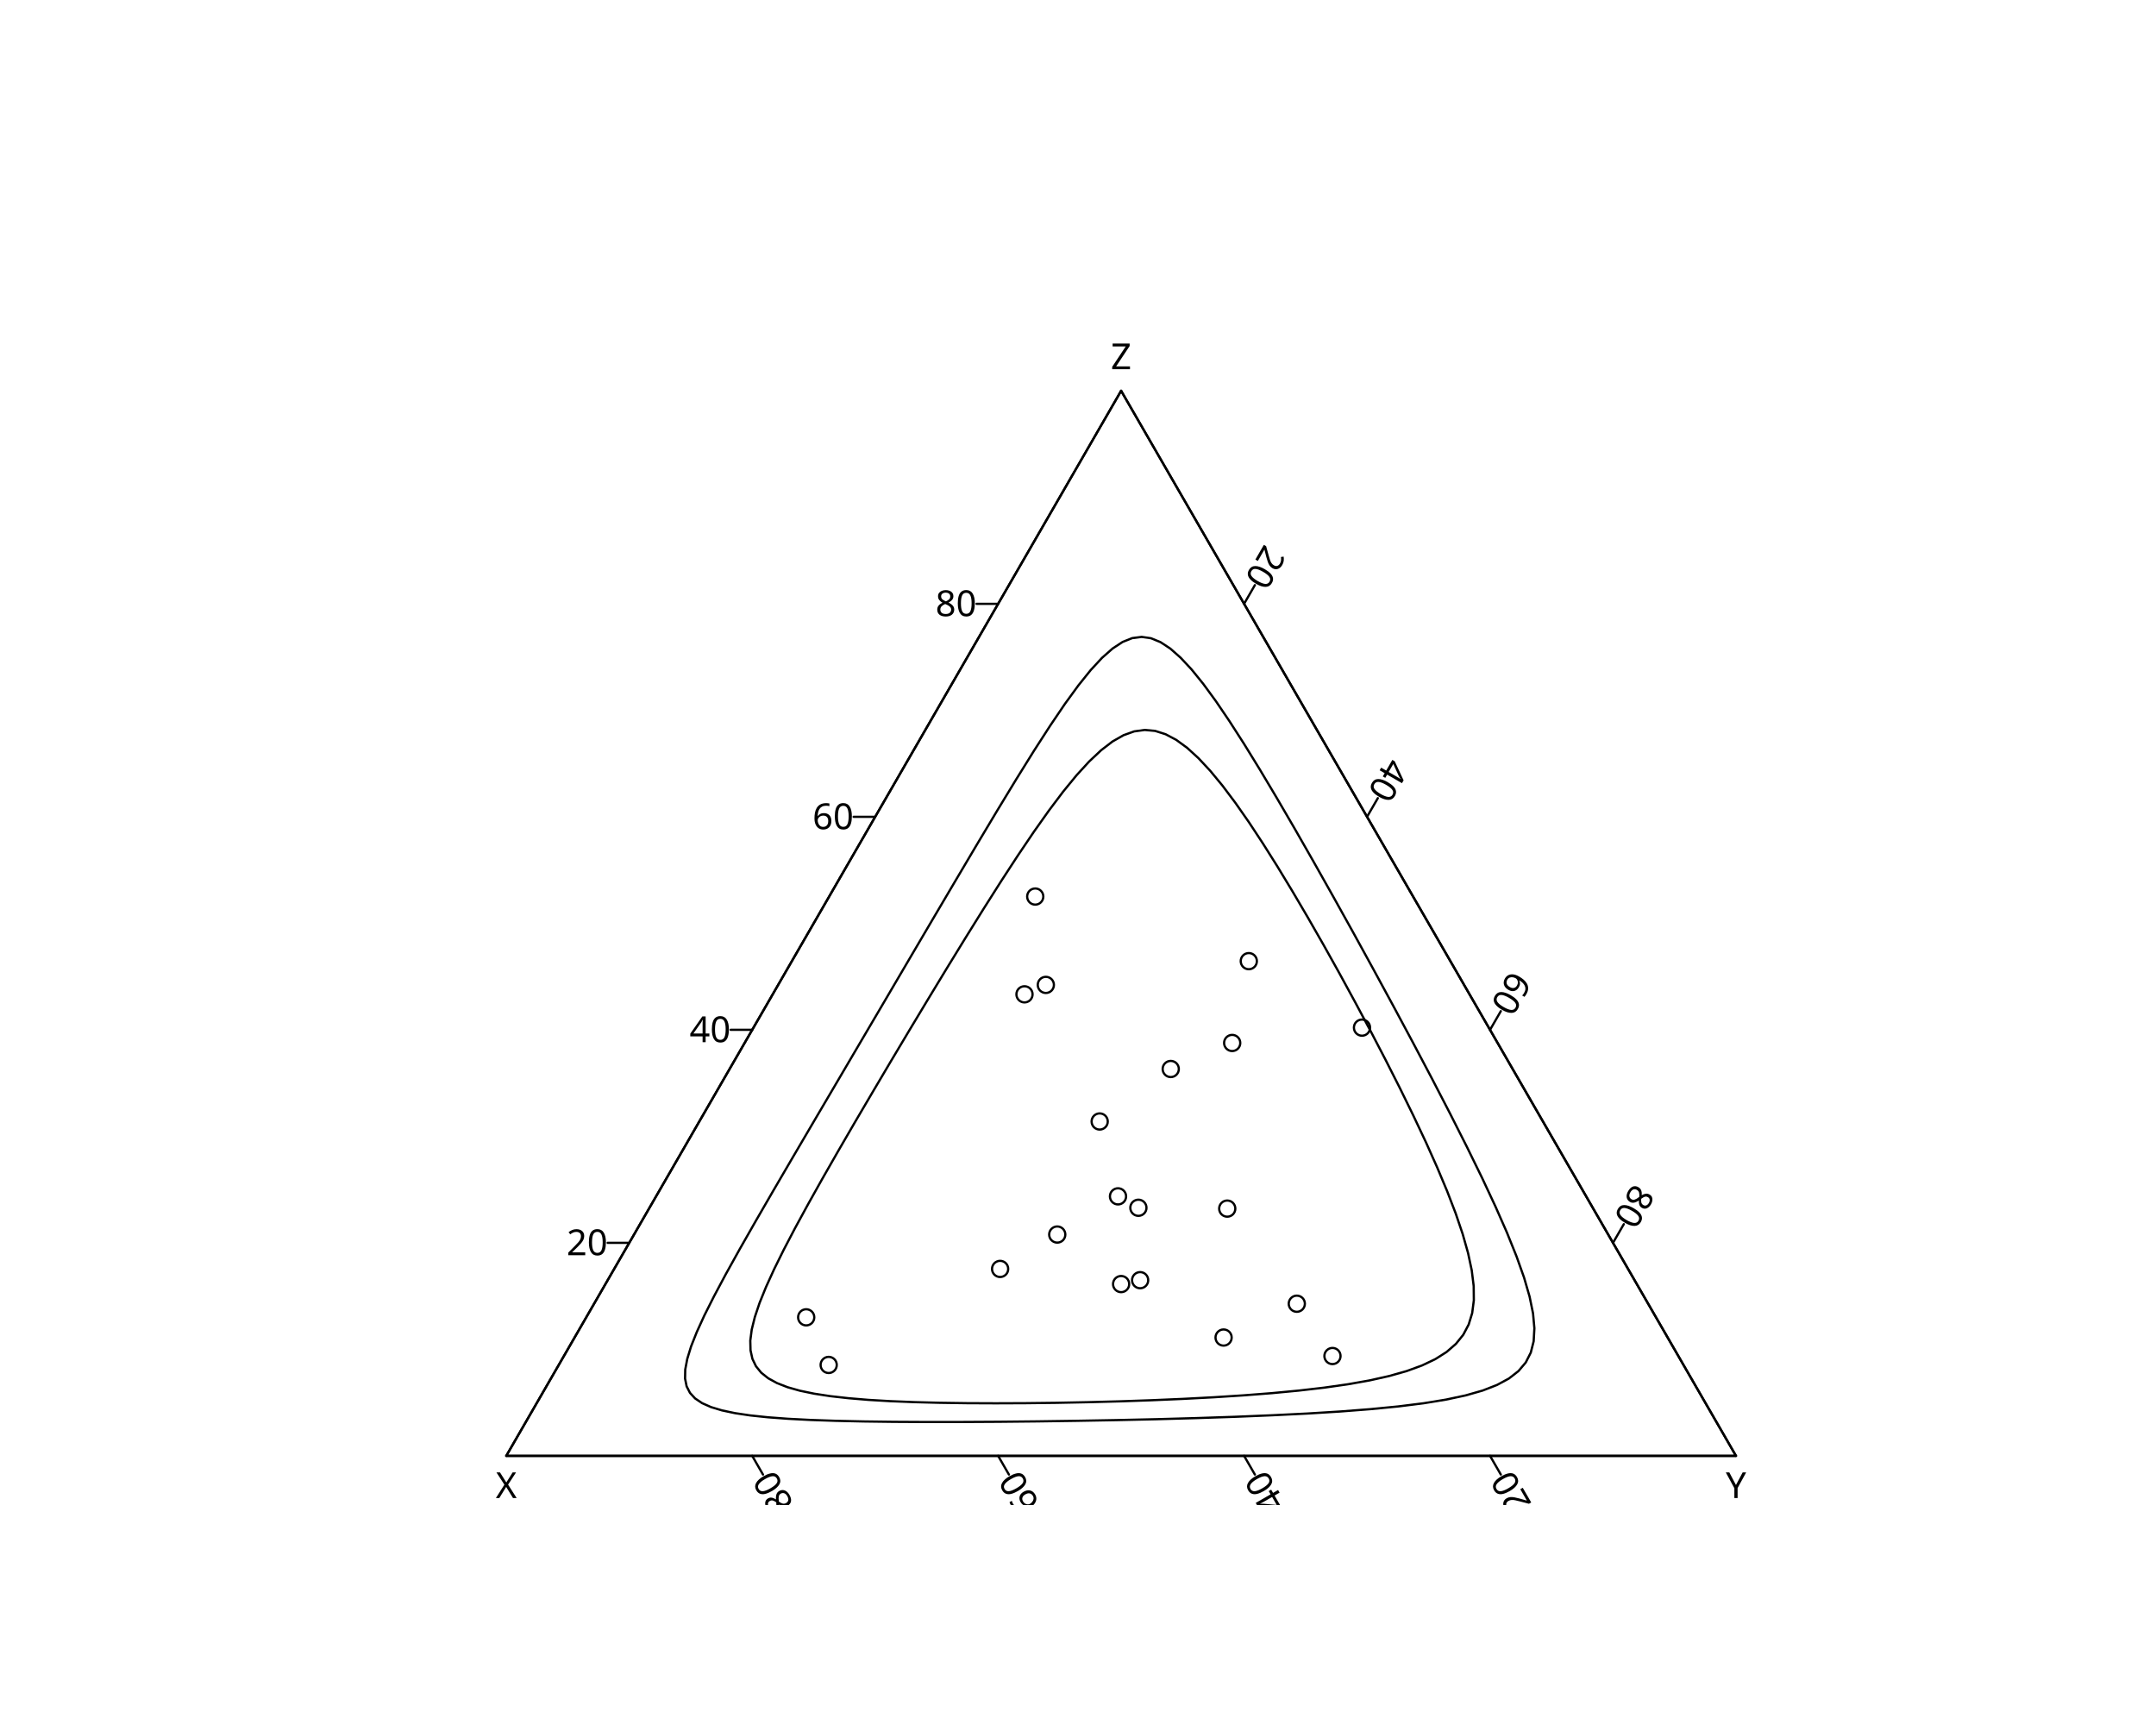
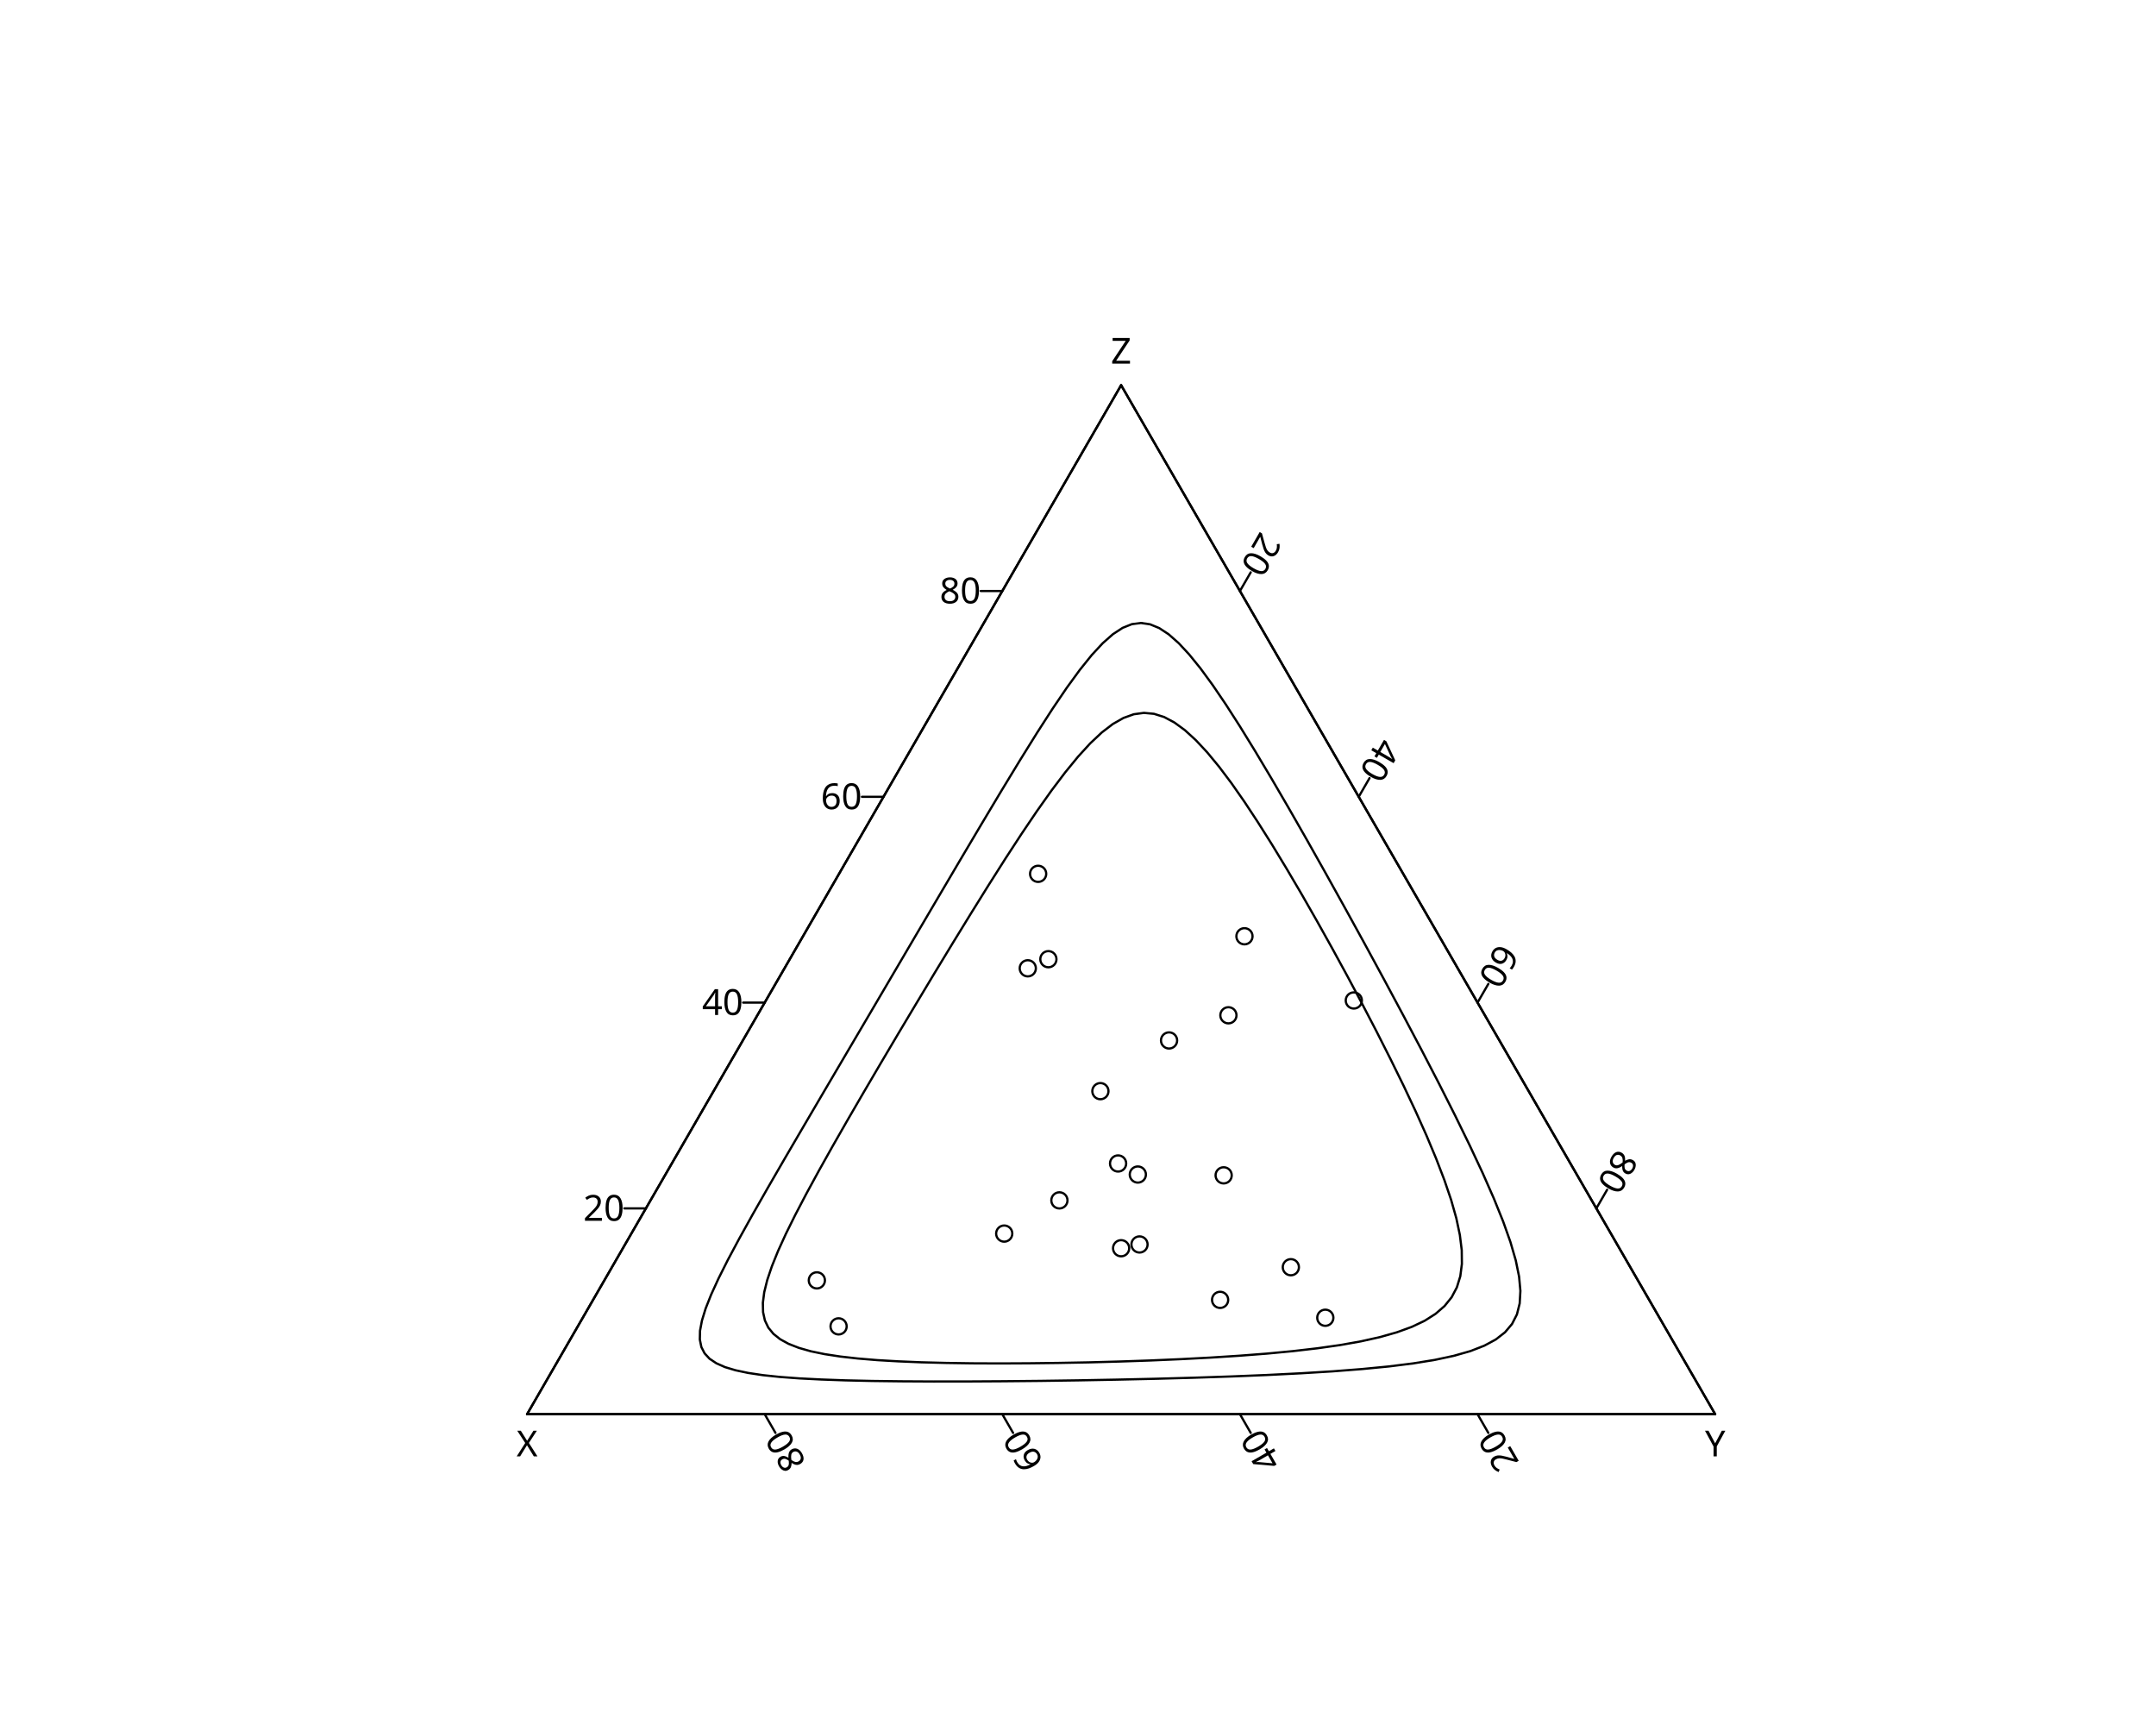
<svg xmlns="http://www.w3.org/2000/svg" class="svglite" data-engine-version="2.0" width="720.00pt" height="576.00pt" viewBox="0 0 720.00 576.00">
  <defs>
    <style type="text/css">
    .svglite line, .svglite polyline, .svglite polygon, .svglite path, .svglite rect, .svglite circle {
      fill: none;
      stroke: #000000;
      stroke-linecap: round;
      stroke-linejoin: round;
      stroke-miterlimit: 10.00;
    }
  </style>
  </defs>
  <rect width="100%" height="100%" style="stroke: none; fill: #FFFFFF;" />
  <defs>
    <clipPath id="cpMC4wMHw3MjAuMDB8MC4wMHw1NzYuMDA=">
      <rect x="0.00" y="0.00" width="720.00" height="576.00" />
    </clipPath>
  </defs>
  <g clip-path="url(#cpMC4wMHw3MjAuMDB8MC4wMHw1NzYuMDA=)">
</g>
  <defs>
    <clipPath id="cpMTUyLjY0fDU5Ni4xNnw1OS4wNHw1MDIuNTY=">
      <rect x="152.64" y="59.04" width="443.52" height="443.52" />
    </clipPath>
  </defs>
  <g clip-path="url(#cpMTUyLjY0fDU5Ni4xNnw1OS4wNHw1MDIuNTY=)">
-     <circle cx="333.99" cy="423.71" r="2.70" style="stroke-width: 0.75;" />
-     <circle cx="411.49" cy="348.26" r="2.70" style="stroke-width: 0.75;" />
-     <circle cx="276.74" cy="455.77" r="2.70" style="stroke-width: 0.75;" />
-     <circle cx="380.17" cy="403.29" r="2.70" style="stroke-width: 0.75;" />
-     <circle cx="390.97" cy="356.95" r="2.70" style="stroke-width: 0.75;" />
-     <circle cx="269.23" cy="439.87" r="2.70" style="stroke-width: 0.75;" />
-     <circle cx="373.36" cy="399.48" r="2.70" style="stroke-width: 0.75;" />
-     <circle cx="342.13" cy="332.02" r="2.70" style="stroke-width: 0.75;" />
-     <circle cx="417.04" cy="320.94" r="2.70" style="stroke-width: 0.75;" />
-     <circle cx="444.98" cy="452.79" r="2.70" style="stroke-width: 0.75;" />
-     <circle cx="345.72" cy="299.37" r="2.70" style="stroke-width: 0.75;" />
-     <circle cx="367.24" cy="374.48" r="2.70" style="stroke-width: 0.75;" />
-     <circle cx="380.75" cy="427.47" r="2.70" style="stroke-width: 0.75;" />
-     <circle cx="454.84" cy="343.14" r="2.70" style="stroke-width: 0.75;" />
-     <circle cx="409.84" cy="403.57" r="2.70" style="stroke-width: 0.75;" />
-     <circle cx="353.07" cy="412.23" r="2.70" style="stroke-width: 0.75;" />
-     <circle cx="349.26" cy="328.87" r="2.70" style="stroke-width: 0.75;" />
-     <circle cx="374.40" cy="428.77" r="2.70" style="stroke-width: 0.75;" />
-     <circle cx="408.62" cy="446.62" r="2.70" style="stroke-width: 0.75;" />
-     <circle cx="433.07" cy="435.33" r="2.70" style="stroke-width: 0.75;" />
-     <text transform="translate(258.38,490.30) rotate(-120)" text-anchor="end" style="font-size: 12.00px; font-family: sans;" textLength="13.35px" lengthAdjust="spacingAndGlyphs">80</text>
-     <text transform="translate(340.51,490.30) rotate(-120)" text-anchor="end" style="font-size: 12.00px; font-family: sans;" textLength="13.35px" lengthAdjust="spacingAndGlyphs">60</text>
-     <text transform="translate(422.64,490.30) rotate(-120)" text-anchor="end" style="font-size: 12.00px; font-family: sans;" textLength="13.35px" lengthAdjust="spacingAndGlyphs">40</text>
-     <text transform="translate(504.78,490.30) rotate(-120)" text-anchor="end" style="font-size: 12.00px; font-family: sans;" textLength="13.35px" lengthAdjust="spacingAndGlyphs">20</text>
-     <line x1="169.07" y1="486.13" x2="579.73" y2="486.13" style="stroke-width: 0.75;" />
-     <line x1="251.20" y1="486.13" x2="254.80" y2="492.37" style="stroke-width: 0.75;" />
-     <line x1="333.33" y1="486.13" x2="336.93" y2="492.37" style="stroke-width: 0.75;" />
-     <line x1="415.47" y1="486.13" x2="419.07" y2="492.37" style="stroke-width: 0.75;" />
-     <line x1="497.60" y1="486.13" x2="501.20" y2="492.37" style="stroke-width: 0.75;" />
-     <text transform="translate(538.69,406.70) rotate(-240)" text-anchor="end" style="font-size: 12.00px; font-family: sans;" textLength="13.35px" lengthAdjust="spacingAndGlyphs">80</text>
-     <text transform="translate(497.62,335.57) rotate(-240)" text-anchor="end" style="font-size: 12.00px; font-family: sans;" textLength="13.35px" lengthAdjust="spacingAndGlyphs">60</text>
-     <text transform="translate(456.56,264.44) rotate(-240)" text-anchor="end" style="font-size: 12.00px; font-family: sans;" textLength="13.35px" lengthAdjust="spacingAndGlyphs">40</text>
-     <text transform="translate(415.49,193.32) rotate(-240)" text-anchor="end" style="font-size: 12.00px; font-family: sans;" textLength="13.35px" lengthAdjust="spacingAndGlyphs">20</text>
-     <line x1="579.73" y1="486.13" x2="374.40" y2="130.49" style="stroke-width: 0.75;" />
-     <line x1="538.67" y1="415.00" x2="542.27" y2="408.77" style="stroke-width: 0.75;" />
-     <line x1="497.60" y1="343.87" x2="501.20" y2="337.64" style="stroke-width: 0.75;" />
-     <line x1="456.53" y1="272.74" x2="460.13" y2="266.51" style="stroke-width: 0.75;" />
-     <line x1="415.47" y1="201.62" x2="419.07" y2="195.38" style="stroke-width: 0.75;" />
-     <text x="326.13" y="205.74" text-anchor="end" style="font-size: 12.00px; font-family: sans;" textLength="13.35px" lengthAdjust="spacingAndGlyphs">80</text>
-     <text x="285.07" y="276.87" text-anchor="end" style="font-size: 12.00px; font-family: sans;" textLength="13.35px" lengthAdjust="spacingAndGlyphs">60</text>
-     <text x="244.00" y="348.00" text-anchor="end" style="font-size: 12.00px; font-family: sans;" textLength="13.35px" lengthAdjust="spacingAndGlyphs">40</text>
-     <text x="202.93" y="419.13" text-anchor="end" style="font-size: 12.00px; font-family: sans;" textLength="13.35px" lengthAdjust="spacingAndGlyphs">20</text>
-     <line x1="374.40" y1="130.49" x2="169.07" y2="486.13" style="stroke-width: 0.75;" />
-     <line x1="333.33" y1="201.62" x2="326.13" y2="201.62" style="stroke-width: 0.75;" />
-     <line x1="292.27" y1="272.74" x2="285.07" y2="272.74" style="stroke-width: 0.75;" />
-     <line x1="251.20" y1="343.87" x2="244.00" y2="343.87" style="stroke-width: 0.75;" />
-     <line x1="210.13" y1="415.00" x2="202.93" y2="415.00" style="stroke-width: 0.75;" />
-     <polygon points="169.07,486.13 374.40,130.49 579.73,486.13 " style="stroke-width: 0.75; fill: none;" />
-     <text x="169.07" y="500.22" text-anchor="middle" style="font-size: 12.00px; font-family: sans;" textLength="8.01px" lengthAdjust="spacingAndGlyphs">X</text>
-     <text x="579.73" y="500.22" text-anchor="middle" style="font-size: 12.00px; font-family: sans;" textLength="8.01px" lengthAdjust="spacingAndGlyphs">Y</text>
-     <text x="374.40" y="123.29" text-anchor="middle" style="font-size: 12.00px; font-family: sans;" textLength="7.33px" lengthAdjust="spacingAndGlyphs">Z</text>
-     <polygon points="352.76,468.42 363.26,468.21 373.87,467.93 384.49,467.56 394.98,467.11 405.26,466.57 415.21,465.93 424.74,465.19 433.77,464.33 442.24,463.35 450.10,462.23 457.31,460.95 463.84,459.49 469.69,457.84 474.84,455.96 479.31,453.84 483.09,451.44 486.21,448.73 488.66,445.69 490.47,442.27 491.64,438.45 492.19,434.18 492.14,429.43 491.49,424.18 490.26,418.40 488.47,412.08 486.14,405.20 483.29,397.78 479.96,389.84 476.19,381.41 472.01,372.55 467.50,363.34 462.70,353.87 457.68,344.23 452.50,334.54 447.25,324.91 441.97,315.46 436.73,306.31 431.57,297.54 426.55,289.26 421.69,281.55 417.02,274.46 412.54,268.05 408.26,262.35 404.16,257.38 400.24,253.18 396.47,249.73 392.82,247.06 389.26,245.17 385.76,244.06 382.28,243.74 378.77,244.22 375.20,245.50 371.53,247.59 367.72,250.52 363.72,254.28 359.50,258.89 355.04,264.34 350.31,270.62 345.29,277.71 339.98,285.57 334.39,294.14 328.55,303.34 322.49,313.07 316.27,323.20 309.96,333.60 303.63,344.12 297.36,354.62 291.25,364.95 285.36,374.97 279.79,384.57 274.59,393.66 269.83,402.16 265.54,410.03 261.76,417.25 258.52,423.81 255.82,429.73 253.67,435.04 252.08,439.77 251.04,443.96 250.56,447.65 250.64,450.90 251.27,453.74 252.46,456.21 254.22,458.37 256.56,460.23 259.48,461.83 263.01,463.21 267.14,464.38 271.91,465.37 277.32,466.20 283.37,466.88 290.06,467.44 297.39,467.87 305.34,468.19 313.88,468.41 322.95,468.54 332.51,468.58 342.48,468.54 352.76,468.42 " style="stroke-width: 0.75; fill: none;" />
-     <polygon points="346.28,474.62 359.47,474.43 372.86,474.19 386.26,473.89 399.50,473.52 412.39,473.09 424.78,472.58 436.53,472.00 447.53,471.32 457.71,470.53 467.00,469.62 475.39,468.57 482.86,467.35 489.42,465.95 495.10,464.33 499.91,462.46 503.91,460.30 507.10,457.81 509.53,454.94 511.21,451.64 512.17,447.86 512.41,443.52 511.96,438.57 510.81,432.96 508.97,426.62 506.44,419.50 503.25,411.58 499.40,402.84 494.93,393.29 489.88,382.97 484.31,371.95 478.30,360.34 471.94,348.29 465.33,335.96 458.58,323.53 451.81,311.20 445.11,299.16 438.58,287.57 432.30,276.59 426.33,266.35 420.71,256.93 415.45,248.39 410.56,240.78 406.03,234.10 401.83,228.36 397.93,223.54 394.28,219.63 390.85,216.59 387.57,214.43 384.39,213.12 381.26,212.67 378.12,213.07 374.91,214.35 371.57,216.54 368.03,219.66 364.23,223.76 360.12,228.88 355.62,235.06 350.69,242.34 345.29,250.71 339.39,260.19 332.99,270.72 326.11,282.22 318.80,294.56 311.13,307.56 303.22,321.01 295.20,334.66 287.19,348.27 279.36,361.59 271.84,374.37 264.75,386.45 258.20,397.66 252.26,407.93 246.97,417.21 242.37,425.49 238.47,432.80 235.24,439.21 232.69,444.79 230.78,449.61 229.51,453.75 228.84,457.30 228.78,460.33 229.30,462.91 230.42,465.10 232.14,466.96 234.48,468.53 237.46,469.85 241.11,470.95 245.47,471.87 250.57,472.63 256.46,473.25 263.16,473.75 270.70,474.14 279.11,474.43 288.39,474.64 298.52,474.77 309.45,474.83 321.13,474.82 333.45,474.75 346.28,474.62 " style="stroke-width: 0.75; fill: none;" />
+     <circle cx="335.36" cy="411.91" r="2.70" style="stroke-width: 0.75;" />
+     <circle cx="410.23" cy="339.02" r="2.70" style="stroke-width: 0.75;" />
+     <circle cx="280.05" cy="442.89" r="2.70" style="stroke-width: 0.75;" />
+     <circle cx="379.98" cy="392.19" r="2.70" style="stroke-width: 0.75;" />
+     <circle cx="390.41" cy="347.42" r="2.70" style="stroke-width: 0.75;" />
+     <circle cx="272.79" cy="427.53" r="2.70" style="stroke-width: 0.75;" />
+     <circle cx="373.39" cy="388.50" r="2.70" style="stroke-width: 0.75;" />
+     <circle cx="343.23" cy="323.33" r="2.70" style="stroke-width: 0.75;" />
+     <circle cx="415.59" cy="312.63" r="2.70" style="stroke-width: 0.75;" />
+     <circle cx="442.59" cy="440.01" r="2.70" style="stroke-width: 0.75;" />
+     <circle cx="346.69" cy="291.78" r="2.70" style="stroke-width: 0.75;" />
+     <circle cx="367.48" cy="364.35" r="2.70" style="stroke-width: 0.75;" />
+     <circle cx="380.54" cy="415.54" r="2.70" style="stroke-width: 0.75;" />
+     <circle cx="452.11" cy="334.07" r="2.70" style="stroke-width: 0.75;" />
+     <circle cx="408.64" cy="392.46" r="2.70" style="stroke-width: 0.75;" />
+     <circle cx="353.79" cy="400.82" r="2.70" style="stroke-width: 0.75;" />
+     <circle cx="350.11" cy="320.29" r="2.70" style="stroke-width: 0.75;" />
+     <circle cx="374.40" cy="416.80" r="2.70" style="stroke-width: 0.75;" />
+     <circle cx="407.46" cy="434.04" r="2.70" style="stroke-width: 0.75;" />
+     <circle cx="431.08" cy="423.14" r="2.70" style="stroke-width: 0.75;" />
+     <text transform="translate(262.55,476.39) rotate(-120)" text-anchor="end" style="font-size: 12.00px; font-family: sans;" textLength="13.35px" lengthAdjust="spacingAndGlyphs">80</text>
+     <text transform="translate(341.90,476.39) rotate(-120)" text-anchor="end" style="font-size: 12.00px; font-family: sans;" textLength="13.35px" lengthAdjust="spacingAndGlyphs">60</text>
+     <text transform="translate(421.25,476.39) rotate(-120)" text-anchor="end" style="font-size: 12.00px; font-family: sans;" textLength="13.35px" lengthAdjust="spacingAndGlyphs">40</text>
+     <text transform="translate(500.60,476.39) rotate(-120)" text-anchor="end" style="font-size: 12.00px; font-family: sans;" textLength="13.35px" lengthAdjust="spacingAndGlyphs">20</text>
+     <line x1="176.02" y1="472.22" x2="572.78" y2="472.22" style="stroke-width: 0.75;" />
+     <line x1="255.37" y1="472.22" x2="258.97" y2="478.46" style="stroke-width: 0.75;" />
+     <line x1="334.72" y1="472.22" x2="338.32" y2="478.46" style="stroke-width: 0.75;" />
+     <line x1="414.08" y1="472.22" x2="417.68" y2="478.46" style="stroke-width: 0.75;" />
+     <line x1="493.43" y1="472.22" x2="497.03" y2="478.46" style="stroke-width: 0.75;" />
+     <text transform="translate(533.13,395.20) rotate(-240)" text-anchor="end" style="font-size: 12.00px; font-family: sans;" textLength="13.35px" lengthAdjust="spacingAndGlyphs">80</text>
+     <text transform="translate(493.45,326.48) rotate(-240)" text-anchor="end" style="font-size: 12.00px; font-family: sans;" textLength="13.35px" lengthAdjust="spacingAndGlyphs">60</text>
+     <text transform="translate(453.77,257.76) rotate(-240)" text-anchor="end" style="font-size: 12.00px; font-family: sans;" textLength="13.35px" lengthAdjust="spacingAndGlyphs">40</text>
+     <text transform="translate(414.10,189.04) rotate(-240)" text-anchor="end" style="font-size: 12.00px; font-family: sans;" textLength="13.35px" lengthAdjust="spacingAndGlyphs">20</text>
+     <line x1="572.78" y1="472.22" x2="374.40" y2="128.62" style="stroke-width: 0.75;" />
+     <line x1="533.10" y1="403.50" x2="536.70" y2="397.27" style="stroke-width: 0.75;" />
+     <line x1="493.43" y1="334.78" x2="497.03" y2="328.55" style="stroke-width: 0.75;" />
+     <line x1="453.75" y1="266.06" x2="457.35" y2="259.83" style="stroke-width: 0.75;" />
+     <line x1="414.08" y1="197.34" x2="417.68" y2="191.11" style="stroke-width: 0.75;" />
+     <text x="327.52" y="201.47" text-anchor="end" style="font-size: 12.00px; font-family: sans;" textLength="13.35px" lengthAdjust="spacingAndGlyphs">80</text>
+     <text x="287.85" y="270.19" text-anchor="end" style="font-size: 12.00px; font-family: sans;" textLength="13.35px" lengthAdjust="spacingAndGlyphs">60</text>
+     <text x="248.17" y="338.91" text-anchor="end" style="font-size: 12.00px; font-family: sans;" textLength="13.35px" lengthAdjust="spacingAndGlyphs">40</text>
+     <text x="208.50" y="407.63" text-anchor="end" style="font-size: 12.00px; font-family: sans;" textLength="13.35px" lengthAdjust="spacingAndGlyphs">20</text>
+     <line x1="374.40" y1="128.62" x2="176.02" y2="472.22" style="stroke-width: 0.75;" />
+     <line x1="334.72" y1="197.34" x2="327.52" y2="197.34" style="stroke-width: 0.75;" />
+     <line x1="295.05" y1="266.06" x2="287.85" y2="266.06" style="stroke-width: 0.75;" />
+     <line x1="255.37" y1="334.78" x2="248.17" y2="334.78" style="stroke-width: 0.75;" />
+     <line x1="215.70" y1="403.50" x2="208.50" y2="403.50" style="stroke-width: 0.75;" />
+     <polygon points="176.02,472.22 374.40,128.62 572.78,472.22 " style="stroke-width: 0.75; fill: none;" />
+     <text x="176.02" y="486.30" text-anchor="middle" style="font-size: 12.00px; font-family: sans;" textLength="8.01px" lengthAdjust="spacingAndGlyphs">X</text>
+     <text x="572.78" y="486.30" text-anchor="middle" style="font-size: 12.00px; font-family: sans;" textLength="8.01px" lengthAdjust="spacingAndGlyphs">Y</text>
+     <text x="374.40" y="121.42" text-anchor="middle" style="font-size: 12.00px; font-family: sans;" textLength="7.33px" lengthAdjust="spacingAndGlyphs">Z</text>
+     <polygon points="353.49,455.10 363.64,454.91 373.89,454.63 384.14,454.28 394.29,453.84 404.21,453.32 413.83,452.70 423.03,451.99 431.76,451.16 439.95,450.21 447.54,449.13 454.50,447.89 460.81,446.48 466.46,444.88 471.44,443.07 475.76,441.02 479.41,438.70 482.42,436.09 484.79,433.15 486.53,429.85 487.67,426.15 488.20,422.03 488.15,417.44 487.52,412.37 486.34,406.78 484.61,400.67 482.35,394.03 479.60,386.86 476.39,379.19 472.74,371.04 468.71,362.49 464.34,353.59 459.71,344.44 454.86,335.13 449.86,325.76 444.78,316.46 439.68,307.33 434.62,298.48 429.64,290.02 424.79,282.02 420.09,274.57 415.58,267.72 411.25,261.52 407.11,256.02 403.15,251.22 399.36,247.16 395.72,243.83 392.19,241.25 388.76,239.42 385.37,238.35 382.01,238.04 378.62,238.50 375.18,239.74 371.63,241.76 367.94,244.59 364.08,248.22 360.01,252.67 355.70,257.94 351.12,264.01 346.27,270.86 341.14,278.45 335.74,286.73 330.10,295.62 324.25,305.02 318.24,314.80 312.14,324.85 306.03,335.02 299.97,345.16 294.06,355.14 288.38,364.82 282.99,374.10 277.97,382.88 273.37,391.09 269.23,398.70 265.58,405.67 262.44,412.01 259.83,417.73 257.76,422.86 256.22,427.43 255.22,431.47 254.76,435.04 254.83,438.18 255.44,440.92 256.59,443.32 258.29,445.39 260.55,447.19 263.37,448.74 266.78,450.07 270.78,451.21 275.38,452.16 280.61,452.96 286.45,453.62 292.92,454.16 300.00,454.57 307.68,454.89 315.93,455.10 324.70,455.23 333.93,455.27 343.56,455.22 353.49,455.10 " style="stroke-width: 0.75; fill: none;" />
+     <polygon points="347.23,461.10 359.98,460.92 372.91,460.68 385.86,460.39 398.65,460.04 411.10,459.62 423.07,459.13 434.42,458.56 445.05,457.91 454.88,457.14 463.86,456.27 471.97,455.25 479.18,454.08 485.52,452.72 491.01,451.16 495.66,449.35 499.52,447.27 502.61,444.86 504.95,442.09 506.58,438.90 507.50,435.24 507.74,431.05 507.30,426.27 506.19,420.85 504.41,414.72 501.97,407.85 498.88,400.20 495.16,391.75 490.84,382.52 485.97,372.55 480.59,361.90 474.78,350.69 468.63,339.05 462.25,327.14 455.73,315.13 449.18,303.22 442.71,291.58 436.41,280.39 430.34,269.78 424.57,259.88 419.14,250.78 414.06,242.53 409.34,235.18 404.96,228.73 400.90,223.18 397.13,218.53 393.61,214.74 390.29,211.81 387.12,209.72 384.05,208.46 381.03,208.02 378.00,208.41 374.90,209.65 371.67,211.76 368.25,214.78 364.58,218.74 360.60,223.69 356.25,229.66 351.49,236.68 346.27,244.78 340.58,253.93 334.39,264.11 327.75,275.21 320.68,287.13 313.28,299.69 305.63,312.69 297.88,325.88 290.15,339.03 282.58,351.89 275.31,364.25 268.47,375.91 262.13,386.75 256.39,396.67 251.29,405.63 246.85,413.63 243.07,420.70 239.96,426.89 237.49,432.28 235.65,436.93 234.42,440.94 233.77,444.37 233.71,447.29 234.22,449.79 235.30,451.90 236.96,453.70 239.22,455.21 242.10,456.49 245.63,457.55 249.84,458.44 254.77,459.18 260.45,459.78 266.92,460.26 274.22,460.63 282.34,460.92 291.30,461.12 301.09,461.24 311.65,461.30 322.93,461.29 334.83,461.22 347.23,461.10 " style="stroke-width: 0.75; fill: none;" />
  </g>
</svg>
